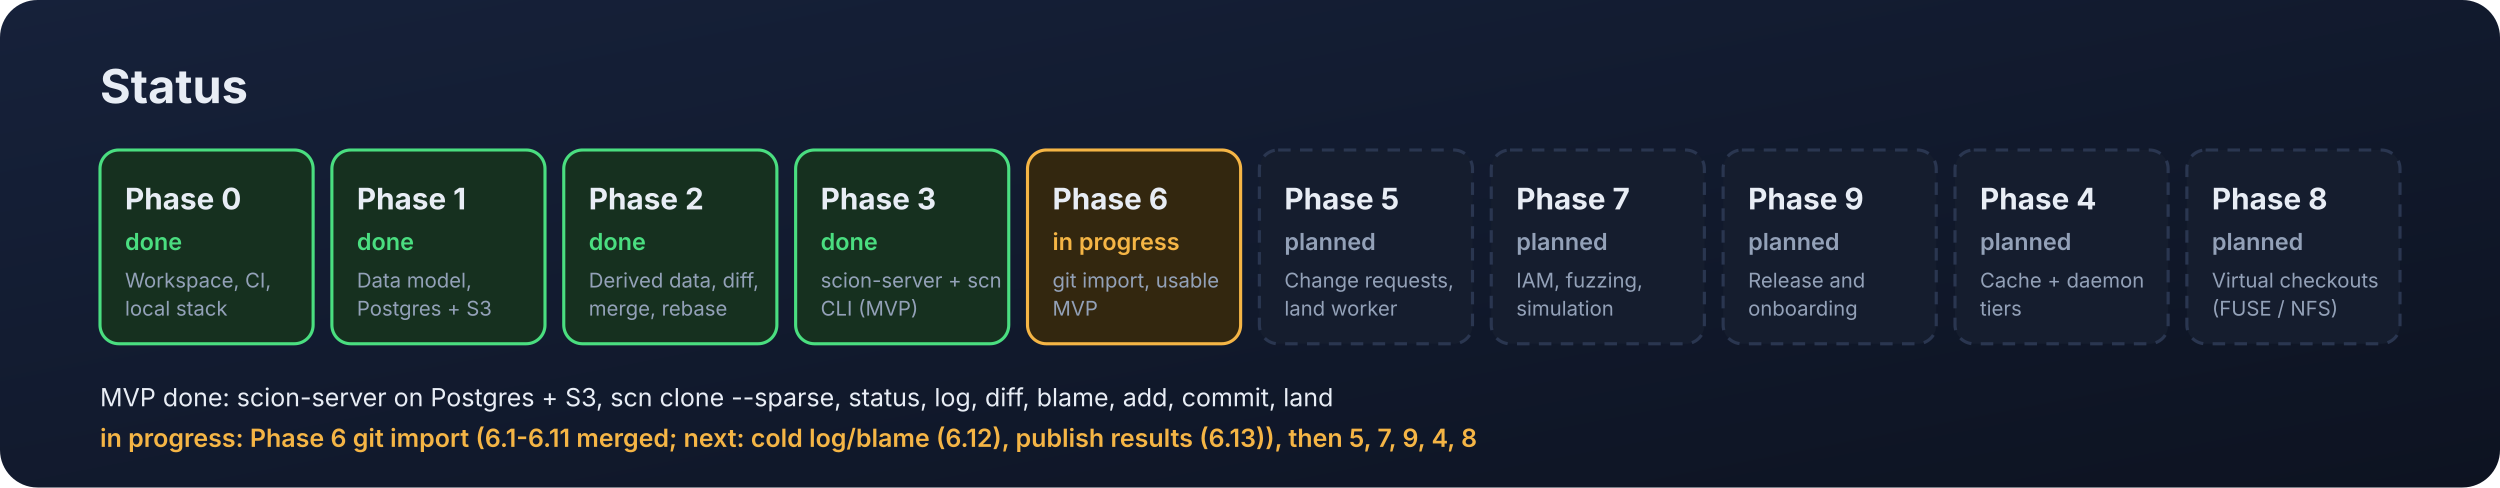
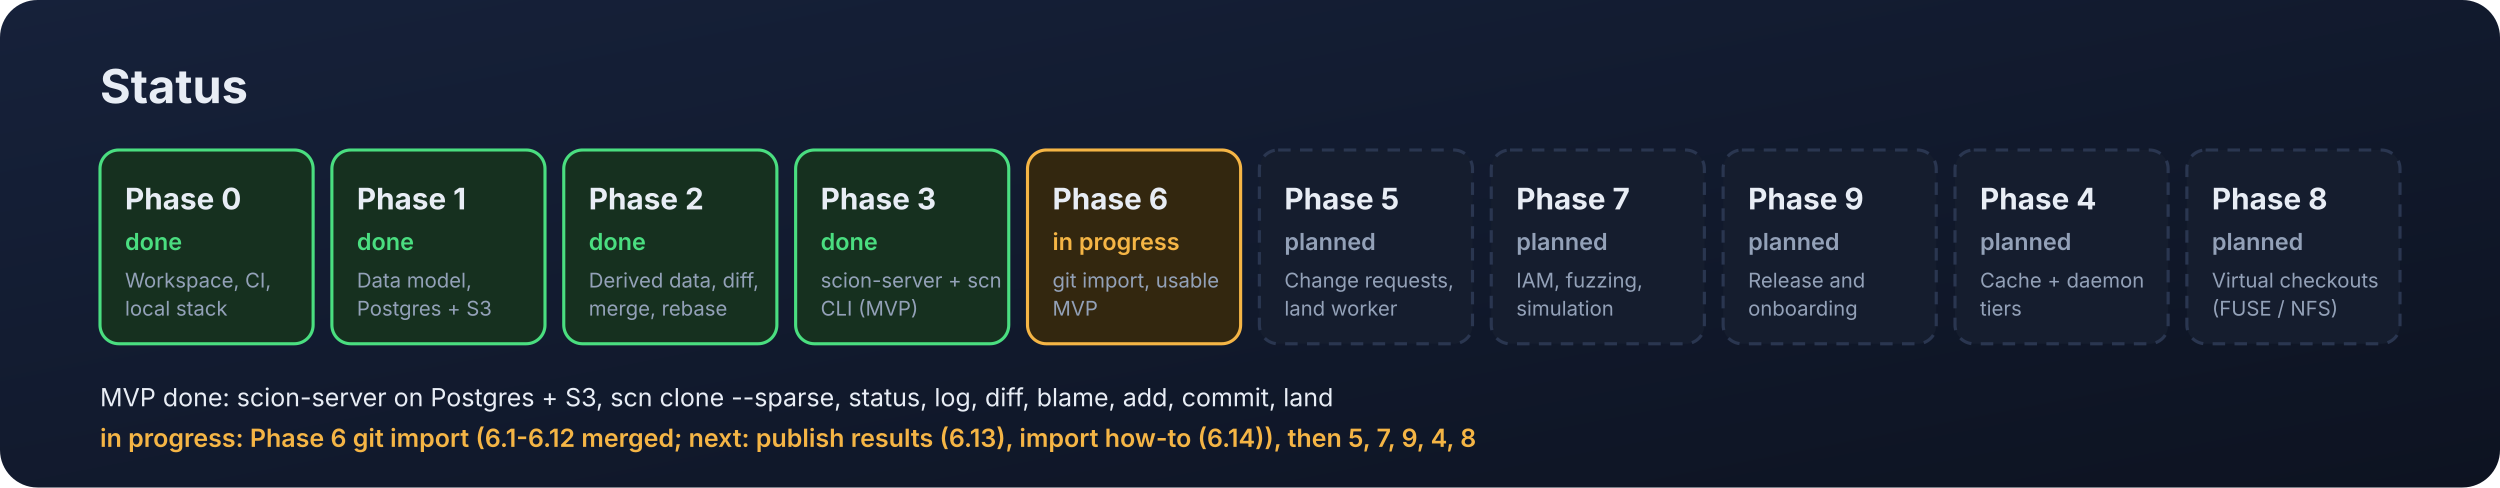
<svg xmlns="http://www.w3.org/2000/svg" width="1600" height="312" viewBox="0 0 1600 312" role="img" aria-label="Scion roadmap status by phase">
  <defs>
    <marker id="a-teal" viewBox="0 0 10 10" refX="9" refY="5" markerWidth="7" markerHeight="7" orient="auto-start-reverse">
      <path d="M0,0 L10,5 L0,10 z" fill="#2dd4bf" />
    </marker>
    <marker id="a-amber" viewBox="0 0 10 10" refX="9" refY="5" markerWidth="7" markerHeight="7" orient="auto-start-reverse">
      <path d="M0,0 L10,5 L0,10 z" fill="#f5b545" />
    </marker>
    <marker id="a-violet" viewBox="0 0 10 10" refX="9" refY="5" markerWidth="7" markerHeight="7" orient="auto-start-reverse">
      <path d="M0,0 L10,5 L0,10 z" fill="#a78bfa" />
    </marker>
    <marker id="a-muted" viewBox="0 0 10 10" refX="9" refY="5" markerWidth="7" markerHeight="7" orient="auto-start-reverse">
      <path d="M0,0 L10,5 L0,10 z" fill="#93a1b8" />
    </marker>
    <linearGradient id="glow" x1="0" y1="0" x2="1" y2="1">
      <stop offset="0" stop-color="#16213a" />
      <stop offset="1" stop-color="#0d1321" />
    </linearGradient>
  </defs>
  <rect x="0" y="0" width="1600" height="312" rx="24" fill="url(#glow)" />
  <text x="64" y="66" font-family="Inter, 'Segoe UI', -apple-system, BlinkMacSystemFont, Helvetica, Arial, sans-serif" font-size="30" fill="#e8edf5" font-weight="700" text-anchor="start">Status</text>
  <rect x="64.0" y="96" width="136.4" height="124" rx="12" fill="#16301f" stroke="#4ade80" stroke-width="2" />
  <text x="80.0" y="134" font-family="Inter, 'Segoe UI', -apple-system, BlinkMacSystemFont, Helvetica, Arial, sans-serif" font-size="19" fill="#e8edf5" font-weight="700" text-anchor="start">Phase 0</text>
  <text x="80.0" y="160" font-family="Inter, 'Segoe UI', -apple-system, BlinkMacSystemFont, Helvetica, Arial, sans-serif" font-size="15" fill="#4ade80" font-weight="600" text-anchor="start">done</text>
  <text x="80.0" y="184" font-family="Inter, 'Segoe UI', -apple-system, BlinkMacSystemFont, Helvetica, Arial, sans-serif" font-size="13" fill="#93a1b8" font-weight="400" text-anchor="start">Workspace, CI,</text>
  <text x="80.0" y="202" font-family="Inter, 'Segoe UI', -apple-system, BlinkMacSystemFont, Helvetica, Arial, sans-serif" font-size="13" fill="#93a1b8" font-weight="400" text-anchor="start">local stack</text>
  <rect x="212.4" y="96" width="136.4" height="124" rx="12" fill="#16301f" stroke="#4ade80" stroke-width="2" />
  <text x="228.4" y="134" font-family="Inter, 'Segoe UI', -apple-system, BlinkMacSystemFont, Helvetica, Arial, sans-serif" font-size="19" fill="#e8edf5" font-weight="700" text-anchor="start">Phase 1</text>
  <text x="228.4" y="160" font-family="Inter, 'Segoe UI', -apple-system, BlinkMacSystemFont, Helvetica, Arial, sans-serif" font-size="15" fill="#4ade80" font-weight="600" text-anchor="start">done</text>
  <text x="228.4" y="184" font-family="Inter, 'Segoe UI', -apple-system, BlinkMacSystemFont, Helvetica, Arial, sans-serif" font-size="13" fill="#93a1b8" font-weight="400" text-anchor="start">Data model,</text>
  <text x="228.4" y="202" font-family="Inter, 'Segoe UI', -apple-system, BlinkMacSystemFont, Helvetica, Arial, sans-serif" font-size="13" fill="#93a1b8" font-weight="400" text-anchor="start">Postgres + S3</text>
  <rect x="360.8" y="96" width="136.4" height="124" rx="12" fill="#16301f" stroke="#4ade80" stroke-width="2" />
  <text x="376.8" y="134" font-family="Inter, 'Segoe UI', -apple-system, BlinkMacSystemFont, Helvetica, Arial, sans-serif" font-size="19" fill="#e8edf5" font-weight="700" text-anchor="start">Phase 2</text>
  <text x="376.8" y="160" font-family="Inter, 'Segoe UI', -apple-system, BlinkMacSystemFont, Helvetica, Arial, sans-serif" font-size="15" fill="#4ade80" font-weight="600" text-anchor="start">done</text>
  <text x="376.8" y="184" font-family="Inter, 'Segoe UI', -apple-system, BlinkMacSystemFont, Helvetica, Arial, sans-serif" font-size="13" fill="#93a1b8" font-weight="400" text-anchor="start">Derived data, diff,</text>
  <text x="376.8" y="202" font-family="Inter, 'Segoe UI', -apple-system, BlinkMacSystemFont, Helvetica, Arial, sans-serif" font-size="13" fill="#93a1b8" font-weight="400" text-anchor="start">merge, rebase</text>
  <rect x="509.2" y="96" width="136.4" height="124" rx="12" fill="#16301f" stroke="#4ade80" stroke-width="2" />
  <text x="525.2" y="134" font-family="Inter, 'Segoe UI', -apple-system, BlinkMacSystemFont, Helvetica, Arial, sans-serif" font-size="19" fill="#e8edf5" font-weight="700" text-anchor="start">Phase 3</text>
  <text x="525.2" y="160" font-family="Inter, 'Segoe UI', -apple-system, BlinkMacSystemFont, Helvetica, Arial, sans-serif" font-size="15" fill="#4ade80" font-weight="600" text-anchor="start">done</text>
  <text x="525.2" y="184" font-family="Inter, 'Segoe UI', -apple-system, BlinkMacSystemFont, Helvetica, Arial, sans-serif" font-size="13" fill="#93a1b8" font-weight="400" text-anchor="start">scion-server + scn</text>
  <text x="525.2" y="202" font-family="Inter, 'Segoe UI', -apple-system, BlinkMacSystemFont, Helvetica, Arial, sans-serif" font-size="13" fill="#93a1b8" font-weight="400" text-anchor="start">CLI (MVP)</text>
  <rect x="657.6" y="96" width="136.4" height="124" rx="12" fill="#33270f" stroke="#f5b545" stroke-width="2" />
  <text x="673.6" y="134" font-family="Inter, 'Segoe UI', -apple-system, BlinkMacSystemFont, Helvetica, Arial, sans-serif" font-size="19" fill="#e8edf5" font-weight="700" text-anchor="start">Phase 6</text>
  <text x="673.6" y="160" font-family="Inter, 'Segoe UI', -apple-system, BlinkMacSystemFont, Helvetica, Arial, sans-serif" font-size="15" fill="#f5b545" font-weight="600" text-anchor="start">in progress</text>
  <text x="673.6" y="184" font-family="Inter, 'Segoe UI', -apple-system, BlinkMacSystemFont, Helvetica, Arial, sans-serif" font-size="13" fill="#93a1b8" font-weight="400" text-anchor="start">git import, usable</text>
  <text x="673.6" y="202" font-family="Inter, 'Segoe UI', -apple-system, BlinkMacSystemFont, Helvetica, Arial, sans-serif" font-size="13" fill="#93a1b8" font-weight="400" text-anchor="start">MVP</text>
  <rect x="806.0" y="96" width="136.4" height="124" rx="12" fill="#151d2e" stroke="#2a3650" stroke-width="2" stroke-dasharray="8 6" />
  <text x="822.0" y="134" font-family="Inter, 'Segoe UI', -apple-system, BlinkMacSystemFont, Helvetica, Arial, sans-serif" font-size="19" fill="#e8edf5" font-weight="700" text-anchor="start">Phase 5</text>
  <text x="822.0" y="160" font-family="Inter, 'Segoe UI', -apple-system, BlinkMacSystemFont, Helvetica, Arial, sans-serif" font-size="15" fill="#93a1b8" font-weight="600" text-anchor="start">planned</text>
  <text x="822.0" y="184" font-family="Inter, 'Segoe UI', -apple-system, BlinkMacSystemFont, Helvetica, Arial, sans-serif" font-size="13" fill="#93a1b8" font-weight="400" text-anchor="start">Change requests,</text>
  <text x="822.0" y="202" font-family="Inter, 'Segoe UI', -apple-system, BlinkMacSystemFont, Helvetica, Arial, sans-serif" font-size="13" fill="#93a1b8" font-weight="400" text-anchor="start">land worker</text>
  <rect x="954.4" y="96" width="136.4" height="124" rx="12" fill="#151d2e" stroke="#2a3650" stroke-width="2" stroke-dasharray="8 6" />
  <text x="970.4" y="134" font-family="Inter, 'Segoe UI', -apple-system, BlinkMacSystemFont, Helvetica, Arial, sans-serif" font-size="19" fill="#e8edf5" font-weight="700" text-anchor="start">Phase 7</text>
  <text x="970.4" y="160" font-family="Inter, 'Segoe UI', -apple-system, BlinkMacSystemFont, Helvetica, Arial, sans-serif" font-size="15" fill="#93a1b8" font-weight="600" text-anchor="start">planned</text>
  <text x="970.4" y="184" font-family="Inter, 'Segoe UI', -apple-system, BlinkMacSystemFont, Helvetica, Arial, sans-serif" font-size="13" fill="#93a1b8" font-weight="400" text-anchor="start">IAM, fuzzing,</text>
  <text x="970.4" y="202" font-family="Inter, 'Segoe UI', -apple-system, BlinkMacSystemFont, Helvetica, Arial, sans-serif" font-size="13" fill="#93a1b8" font-weight="400" text-anchor="start">simulation</text>
  <rect x="1102.8" y="96" width="136.4" height="124" rx="12" fill="#151d2e" stroke="#2a3650" stroke-width="2" stroke-dasharray="8 6" />
  <text x="1118.8" y="134" font-family="Inter, 'Segoe UI', -apple-system, BlinkMacSystemFont, Helvetica, Arial, sans-serif" font-size="19" fill="#e8edf5" font-weight="700" text-anchor="start">Phase 9</text>
  <text x="1118.8" y="160" font-family="Inter, 'Segoe UI', -apple-system, BlinkMacSystemFont, Helvetica, Arial, sans-serif" font-size="15" fill="#93a1b8" font-weight="600" text-anchor="start">planned</text>
  <text x="1118.8" y="184" font-family="Inter, 'Segoe UI', -apple-system, BlinkMacSystemFont, Helvetica, Arial, sans-serif" font-size="13" fill="#93a1b8" font-weight="400" text-anchor="start">Release and</text>
  <text x="1118.8" y="202" font-family="Inter, 'Segoe UI', -apple-system, BlinkMacSystemFont, Helvetica, Arial, sans-serif" font-size="13" fill="#93a1b8" font-weight="400" text-anchor="start">onboarding</text>
  <rect x="1251.2" y="96" width="136.4" height="124" rx="12" fill="#151d2e" stroke="#2a3650" stroke-width="2" stroke-dasharray="8 6" />
  <text x="1267.2" y="134" font-family="Inter, 'Segoe UI', -apple-system, BlinkMacSystemFont, Helvetica, Arial, sans-serif" font-size="19" fill="#e8edf5" font-weight="700" text-anchor="start">Phase 4</text>
  <text x="1267.2" y="160" font-family="Inter, 'Segoe UI', -apple-system, BlinkMacSystemFont, Helvetica, Arial, sans-serif" font-size="15" fill="#93a1b8" font-weight="600" text-anchor="start">planned</text>
  <text x="1267.2" y="184" font-family="Inter, 'Segoe UI', -apple-system, BlinkMacSystemFont, Helvetica, Arial, sans-serif" font-size="13" fill="#93a1b8" font-weight="400" text-anchor="start">Cache + daemon</text>
  <text x="1267.2" y="202" font-family="Inter, 'Segoe UI', -apple-system, BlinkMacSystemFont, Helvetica, Arial, sans-serif" font-size="13" fill="#93a1b8" font-weight="400" text-anchor="start">tiers</text>
  <rect x="1399.6" y="96" width="136.4" height="124" rx="12" fill="#151d2e" stroke="#2a3650" stroke-width="2" stroke-dasharray="8 6" />
  <text x="1415.6" y="134" font-family="Inter, 'Segoe UI', -apple-system, BlinkMacSystemFont, Helvetica, Arial, sans-serif" font-size="19" fill="#e8edf5" font-weight="700" text-anchor="start">Phase 8</text>
  <text x="1415.6" y="160" font-family="Inter, 'Segoe UI', -apple-system, BlinkMacSystemFont, Helvetica, Arial, sans-serif" font-size="15" fill="#93a1b8" font-weight="600" text-anchor="start">planned</text>
  <text x="1415.6" y="184" font-family="Inter, 'Segoe UI', -apple-system, BlinkMacSystemFont, Helvetica, Arial, sans-serif" font-size="13" fill="#93a1b8" font-weight="400" text-anchor="start">Virtual checkouts</text>
  <text x="1415.6" y="202" font-family="Inter, 'Segoe UI', -apple-system, BlinkMacSystemFont, Helvetica, Arial, sans-serif" font-size="13" fill="#93a1b8" font-weight="400" text-anchor="start">(FUSE / NFS)</text>
  <text x="64" y="260" font-family="Inter, 'Segoe UI', -apple-system, BlinkMacSystemFont, Helvetica, Arial, sans-serif" font-size="16" fill="#e8edf5" font-weight="400" text-anchor="start">MVP done: scion-server on Postgres + S3, scn clone --sparse, status, log, diff, blame, add, commit, land</text>
-   <text x="64" y="286" font-family="Inter, 'Segoe UI', -apple-system, BlinkMacSystemFont, Helvetica, Arial, sans-serif" font-size="16" fill="#f5b545" font-weight="600" text-anchor="start">in progress: Phase 6 git import (6.1-6.11 merged; next: cold log/blame (6.12), publish results (6.13)), then 5, 7, 9, 4, 8</text>
+   <text x="64" y="286" font-family="Inter, 'Segoe UI', -apple-system, BlinkMacSystemFont, Helvetica, Arial, sans-serif" font-size="16" fill="#f5b545" font-weight="600" text-anchor="start">in progress: Phase 6 git import (6.1-6.12 merged; next: publish results (6.13), import how-to (6.14)), then 5, 7, 9, 4, 8</text>
</svg>
